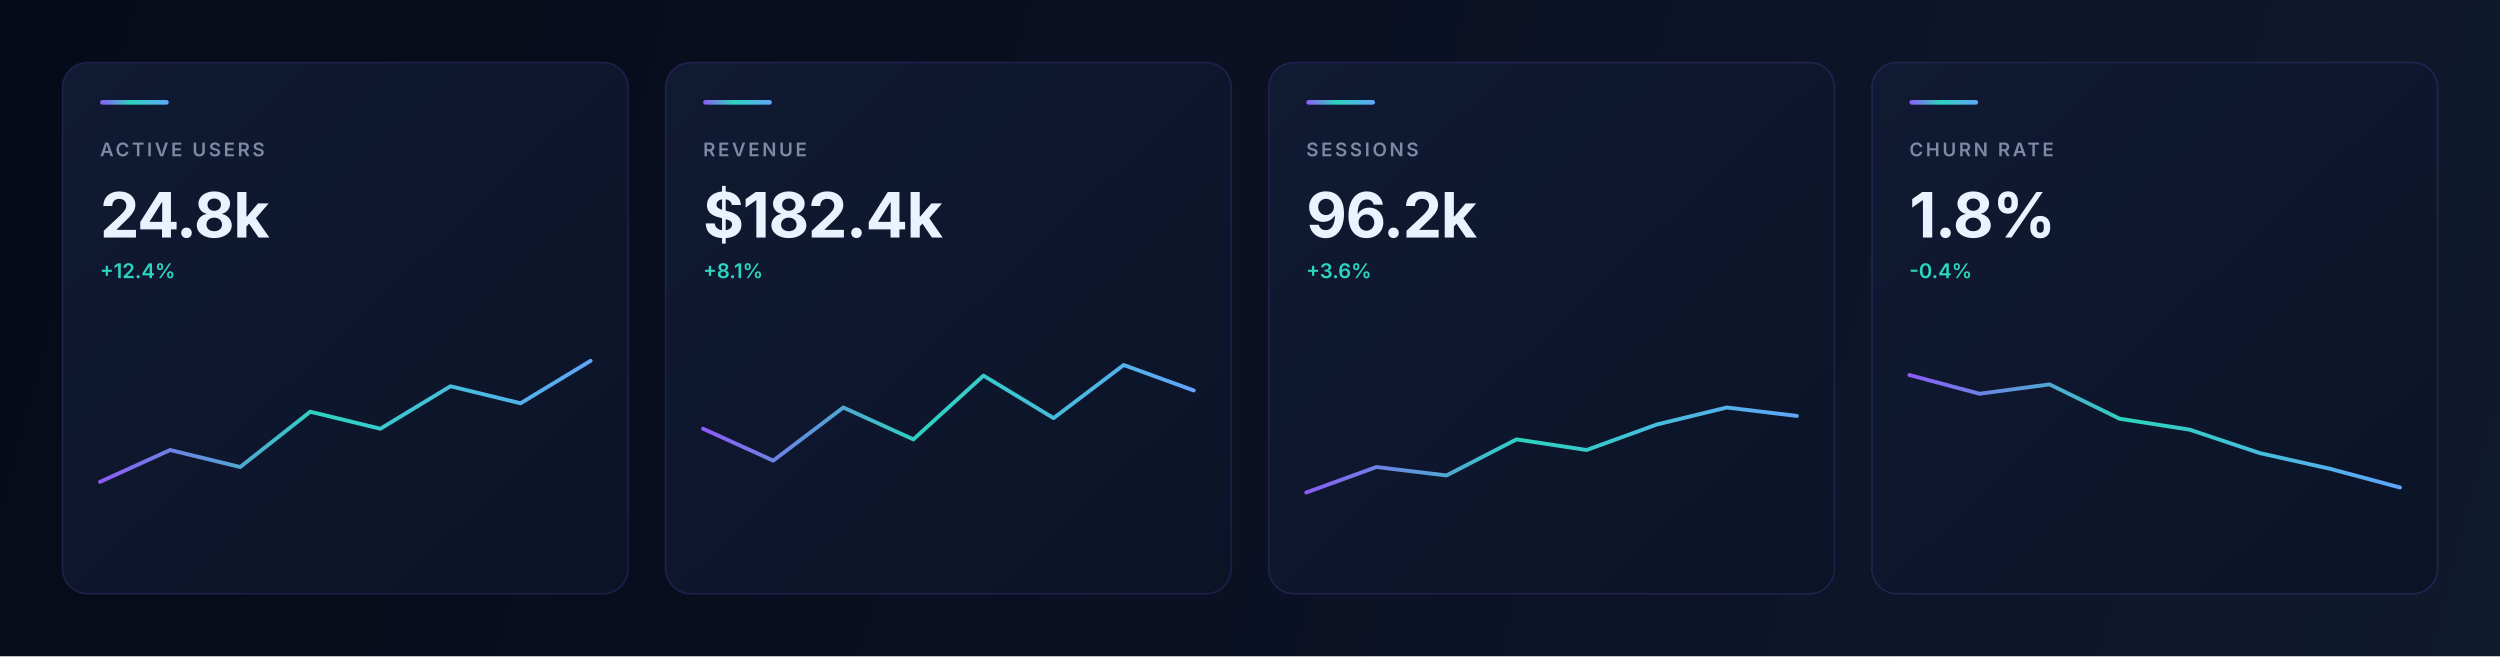
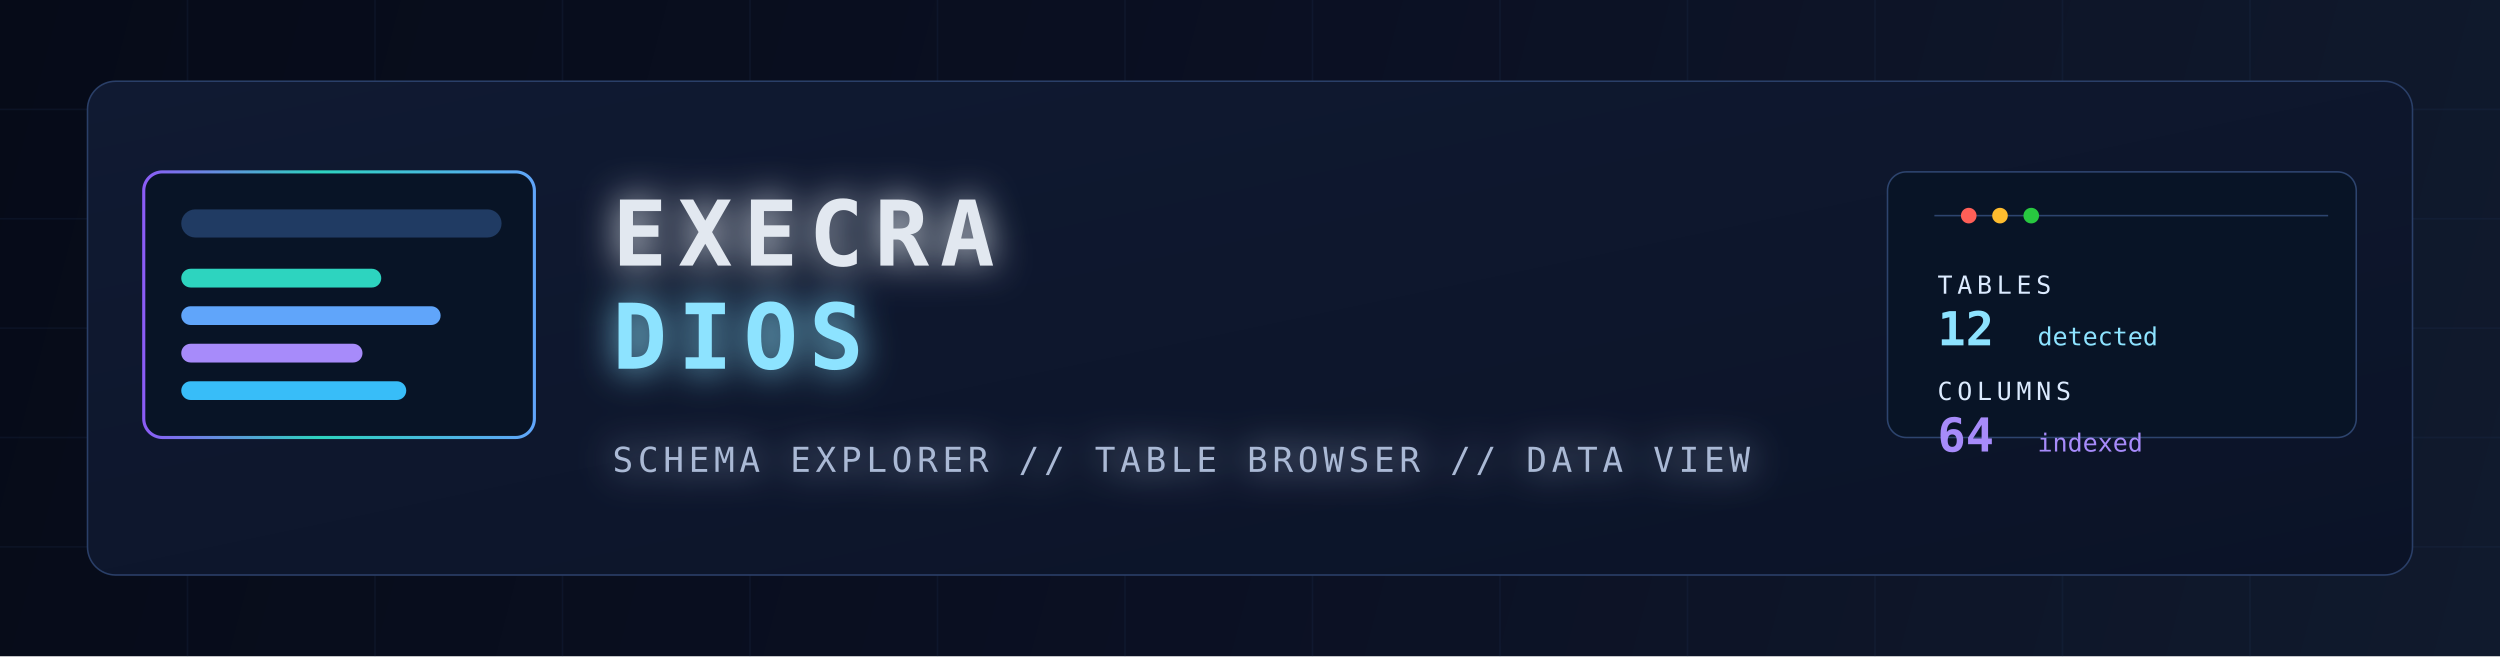
- <svg xmlns="http://www.w3.org/2000/svg" width="1600" height="420" viewBox="0 0 1600 420" fill="none" role="img" aria-label="Metrics overview" font-family="Inter, ui-sans-serif, system-ui, -apple-system, 'Segoe UI', Roboto, sans-serif">
+ <svg xmlns="http://www.w3.org/2000/svg" width="1600" height="420" viewBox="0 0 1600 420" fill="none">
  <defs>
    <linearGradient id="bg" x1="0" y1="0" x2="1600" y2="420" gradientUnits="userSpaceOnUse">
      <stop stop-color="#060B18" />
      <stop offset="0.5" stop-color="#0B1023" />
      <stop offset="1" stop-color="#101A2D" />
    </linearGradient>
    <linearGradient id="panel" x1="0" y1="0" x2="1" y2="1">
      <stop stop-color="#101A32" />
      <stop offset="1" stop-color="#0B1327" />
    </linearGradient>
    <linearGradient id="accent" x1="0" y1="0" x2="1" y2="0">
      <stop stop-color="#8B5CF6" />
      <stop offset="0.45" stop-color="#2DD4BF" />
      <stop offset="1" stop-color="#60A5FA" />
    </linearGradient>
-     <style>
-       .card        { fill: url(#panel); stroke: rgba(139,92,246,0.18); stroke-width: 1; }
-       .card-accent { fill: url(#accent); }
-       .t-label     { font-size: 12px; font-weight: 600; letter-spacing: 0.14em; fill: #7C8AA5; }
-       .t-value     { font-size: 40px; font-weight: 700; letter-spacing: -0.02em; fill: #EAF1FF; }
-       .t-delta     { font-size: 13px; font-weight: 600; fill: #2DD4BF; }
-       .t-delta.down{ fill: #F87171; }
-       .spark       { fill: none; stroke: url(#accent); stroke-width: 2.5; stroke-linecap: round; stroke-linejoin: round; }
-     </style>
+     <filter id="softGlow" x="-20%" y="-20%" width="140%" height="140%">
+       <feGaussianBlur stdDeviation="12" result="blur" />
+       <feMerge>
+         <feMergeNode in="blur" />
+         <feMergeNode in="SourceGraphic" />
+       </feMerge>
+     </filter>
  </defs>
  <rect width="1600" height="420" fill="url(#bg)" />
+   <g opacity="0.18">
+     <path d="M0 70H1600" stroke="#22375D" />
+     <path d="M0 140H1600" stroke="#22375D" />
+     <path d="M0 210H1600" stroke="#22375D" />
+     <path d="M0 280H1600" stroke="#22375D" />
+     <path d="M0 350H1600" stroke="#22375D" />
+     <path d="M120 0V420" stroke="#22375D" />
+     <path d="M240 0V420" stroke="#22375D" />
+     <path d="M360 0V420" stroke="#22375D" />
+     <path d="M480 0V420" stroke="#22375D" />
+     <path d="M600 0V420" stroke="#22375D" />
+     <path d="M720 0V420" stroke="#22375D" />
+     <path d="M840 0V420" stroke="#22375D" />
+     <path d="M960 0V420" stroke="#22375D" />
+     <path d="M1080 0V420" stroke="#22375D" />
+     <path d="M1200 0V420" stroke="#22375D" />
+     <path d="M1320 0V420" stroke="#22375D" />
+     <path d="M1440 0V420" stroke="#22375D" />
+   </g>
+   <rect x="56" y="52" width="1488" height="316" rx="18" fill="url(#panel)" stroke="#2A3F68" />
  <g>
-     <rect class="card" x="40" y="40" width="362" height="340" rx="16" />
-     <rect class="card-accent" x="64" y="64" width="44" height="3" rx="1.5" />
-     <text class="t-label" x="64" y="100">ACTIVE USERS</text>
-     <text class="t-value" x="64" y="152">24.8k</text>
-     <text class="t-delta" x="64" y="178">+12.4%</text>
-     <polyline class="spark" points="64,308.4 108.86,288 153.71,298.9 198.57,263.5 243.43,274.4 288.29,247.2 333.14,258.1 378,230.9" />
+     <rect x="92" y="110" width="250" height="170" rx="12" fill="#081426" stroke="url(#accent)" stroke-width="2" />
+     <rect x="116" y="134" width="205" height="18" rx="9" fill="#203B63" />
+     <rect x="116" y="172" width="128" height="12" rx="6" fill="#2DD4BF" />
+     <rect x="116" y="196" width="166" height="12" rx="6" fill="#60A5FA" />
+     <rect x="116" y="220" width="116" height="12" rx="6" fill="#A78BFA" />
+     <rect x="116" y="244" width="144" height="12" rx="6" fill="#38BDF8" />
+   </g>
+   <g filter="url(#softGlow)">
+     <text x="392" y="170" fill="#E2E8F0" font-family="SFMono-Regular, Menlo, Monaco, Consolas, monospace" font-size="58" font-weight="700" letter-spacing="7">EXECRA</text>
+     <text x="392" y="236" fill="#8DE3FF" font-family="SFMono-Regular, Menlo, Monaco, Consolas, monospace" font-size="58" font-weight="700" letter-spacing="7">DIOS</text>
+     <path d="M392 260H900" stroke="url(#accent)" stroke-width="4" stroke-linecap="round" />
+     <text x="392" y="302" fill="#AAB9D5" font-family="SFMono-Regular, Menlo, Monaco, Consolas, monospace" font-size="22" letter-spacing="3">SCHEMA EXPLORER // TABLE BROWSER // DATA VIEW</text>
  </g>
  <g>
-     <rect class="card" x="426" y="40" width="362" height="340" rx="16" />
-     <rect class="card-accent" x="450" y="64" width="44" height="3" rx="1.5" />
-     <text class="t-label" x="450" y="100">REVENUE</text>
-     <text class="t-value" x="450" y="152">$182.4k</text>
-     <text class="t-delta" x="450" y="178">+8.1%</text>
-     <polyline class="spark" points="450,274.4 494.86,294.8 539.71,260.8 584.57,281.2 629.43,240.4 674.29,267.6 719.14,233.6 764,249.9" />
-   </g>
-   <g>
-     <rect class="card" x="812" y="40" width="362" height="340" rx="16" />
-     <rect class="card-accent" x="836" y="64" width="44" height="3" rx="1.5" />
-     <text class="t-label" x="836" y="100">SESSIONS</text>
-     <text class="t-value" x="836" y="152">96.2k</text>
-     <text class="t-delta" x="836" y="178">+3.6%</text>
-     <polyline class="spark" points="836,315.2 880.86,298.9 925.71,304.3 970.57,281.2 1015.43,288 1060.29,271.7 1105.14,260.8 1150,266.2" />
-   </g>
-   <g>
-     <rect class="card" x="1198" y="40" width="362" height="340" rx="16" />
-     <rect class="card-accent" x="1222" y="64" width="44" height="3" rx="1.5" />
-     <text class="t-label" x="1222" y="100">CHURN RATE</text>
-     <text class="t-value" x="1222" y="152">1.8%</text>
-     <text class="t-delta" x="1222" y="178">-0.4%</text>
-     <polyline class="spark" points="1222,240 1266.86,252 1311.71,246 1356.57,268 1401.43,275 1446.29,290 1491.14,300 1536,312" />
+     <rect x="1208" y="110" width="300" height="170" rx="12" fill="#081426" stroke="#2D446E" />
+     <path d="M1238 138H1490" stroke="#2D446E" />
+     <circle cx="1260" cy="138" r="5" fill="#FF5F57" />
+     <circle cx="1280" cy="138" r="5" fill="#FEBC2E" />
+     <circle cx="1300" cy="138" r="5" fill="#28C840" />
+     <text x="1240" y="188" fill="#DCEBFF" font-family="SFMono-Regular, Menlo, Monaco, Consolas, monospace" font-size="16" letter-spacing="3">TABLES</text>
+     <text x="1240" y="221" fill="#8DE3FF" font-family="SFMono-Regular, Menlo, Monaco, Consolas, monospace" font-size="30" font-weight="700">12</text>
+     <text x="1304" y="221" fill="#8DE3FF" font-family="SFMono-Regular, Menlo, Monaco, Consolas, monospace" font-size="16">detected</text>
+     <text x="1240" y="256" fill="#DCEBFF" font-family="SFMono-Regular, Menlo, Monaco, Consolas, monospace" font-size="16" letter-spacing="3">COLUMNS</text>
+     <text x="1240" y="289" fill="#A78BFA" font-family="SFMono-Regular, Menlo, Monaco, Consolas, monospace" font-size="30" font-weight="700">64</text>
+     <text x="1304" y="289" fill="#A78BFA" font-family="SFMono-Regular, Menlo, Monaco, Consolas, monospace" font-size="16">indexed</text>
  </g>
</svg>
